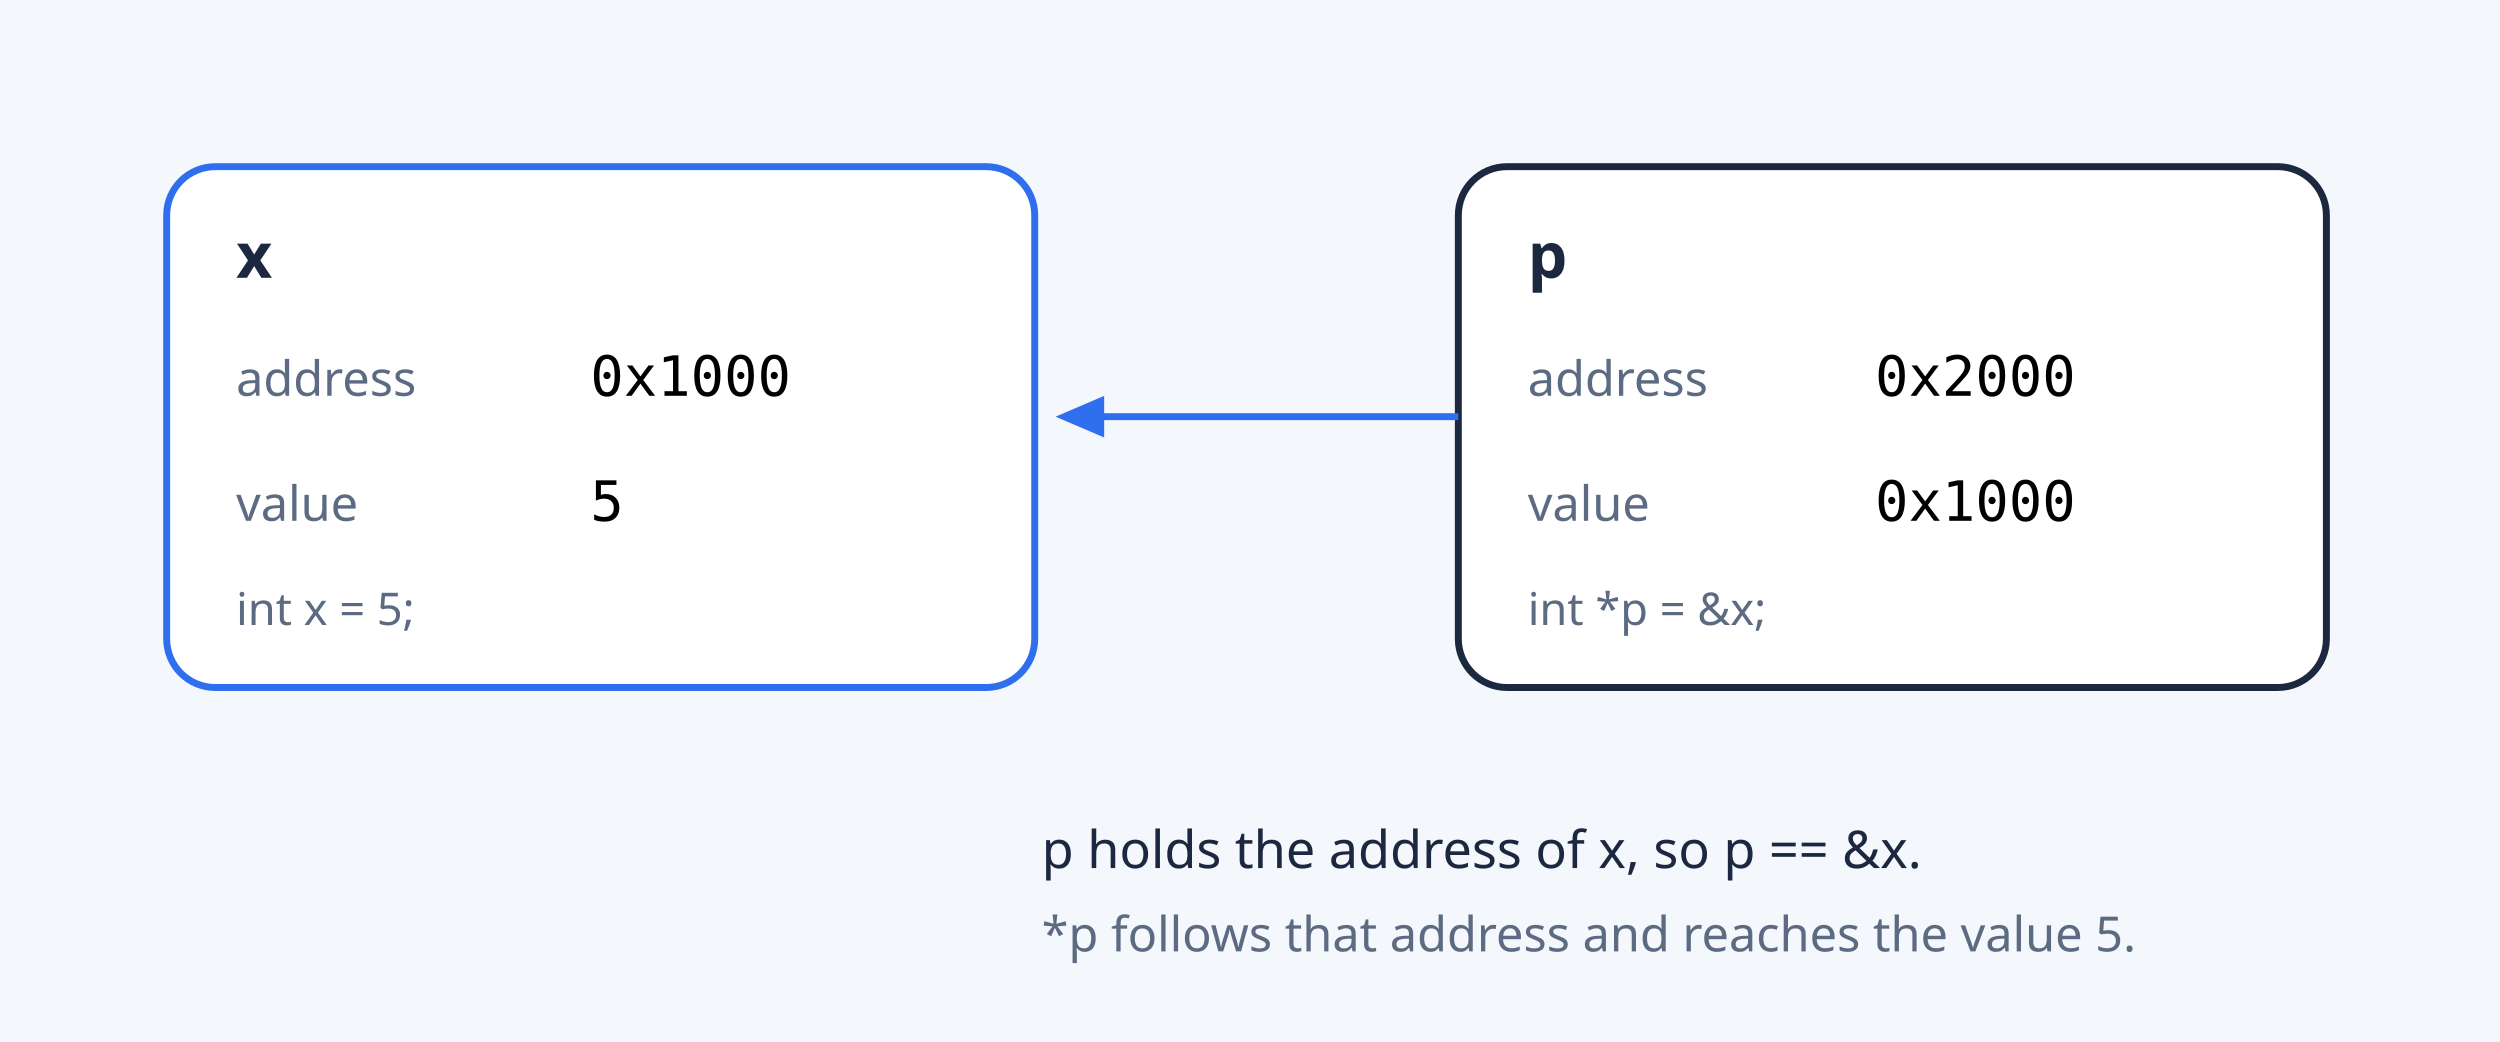
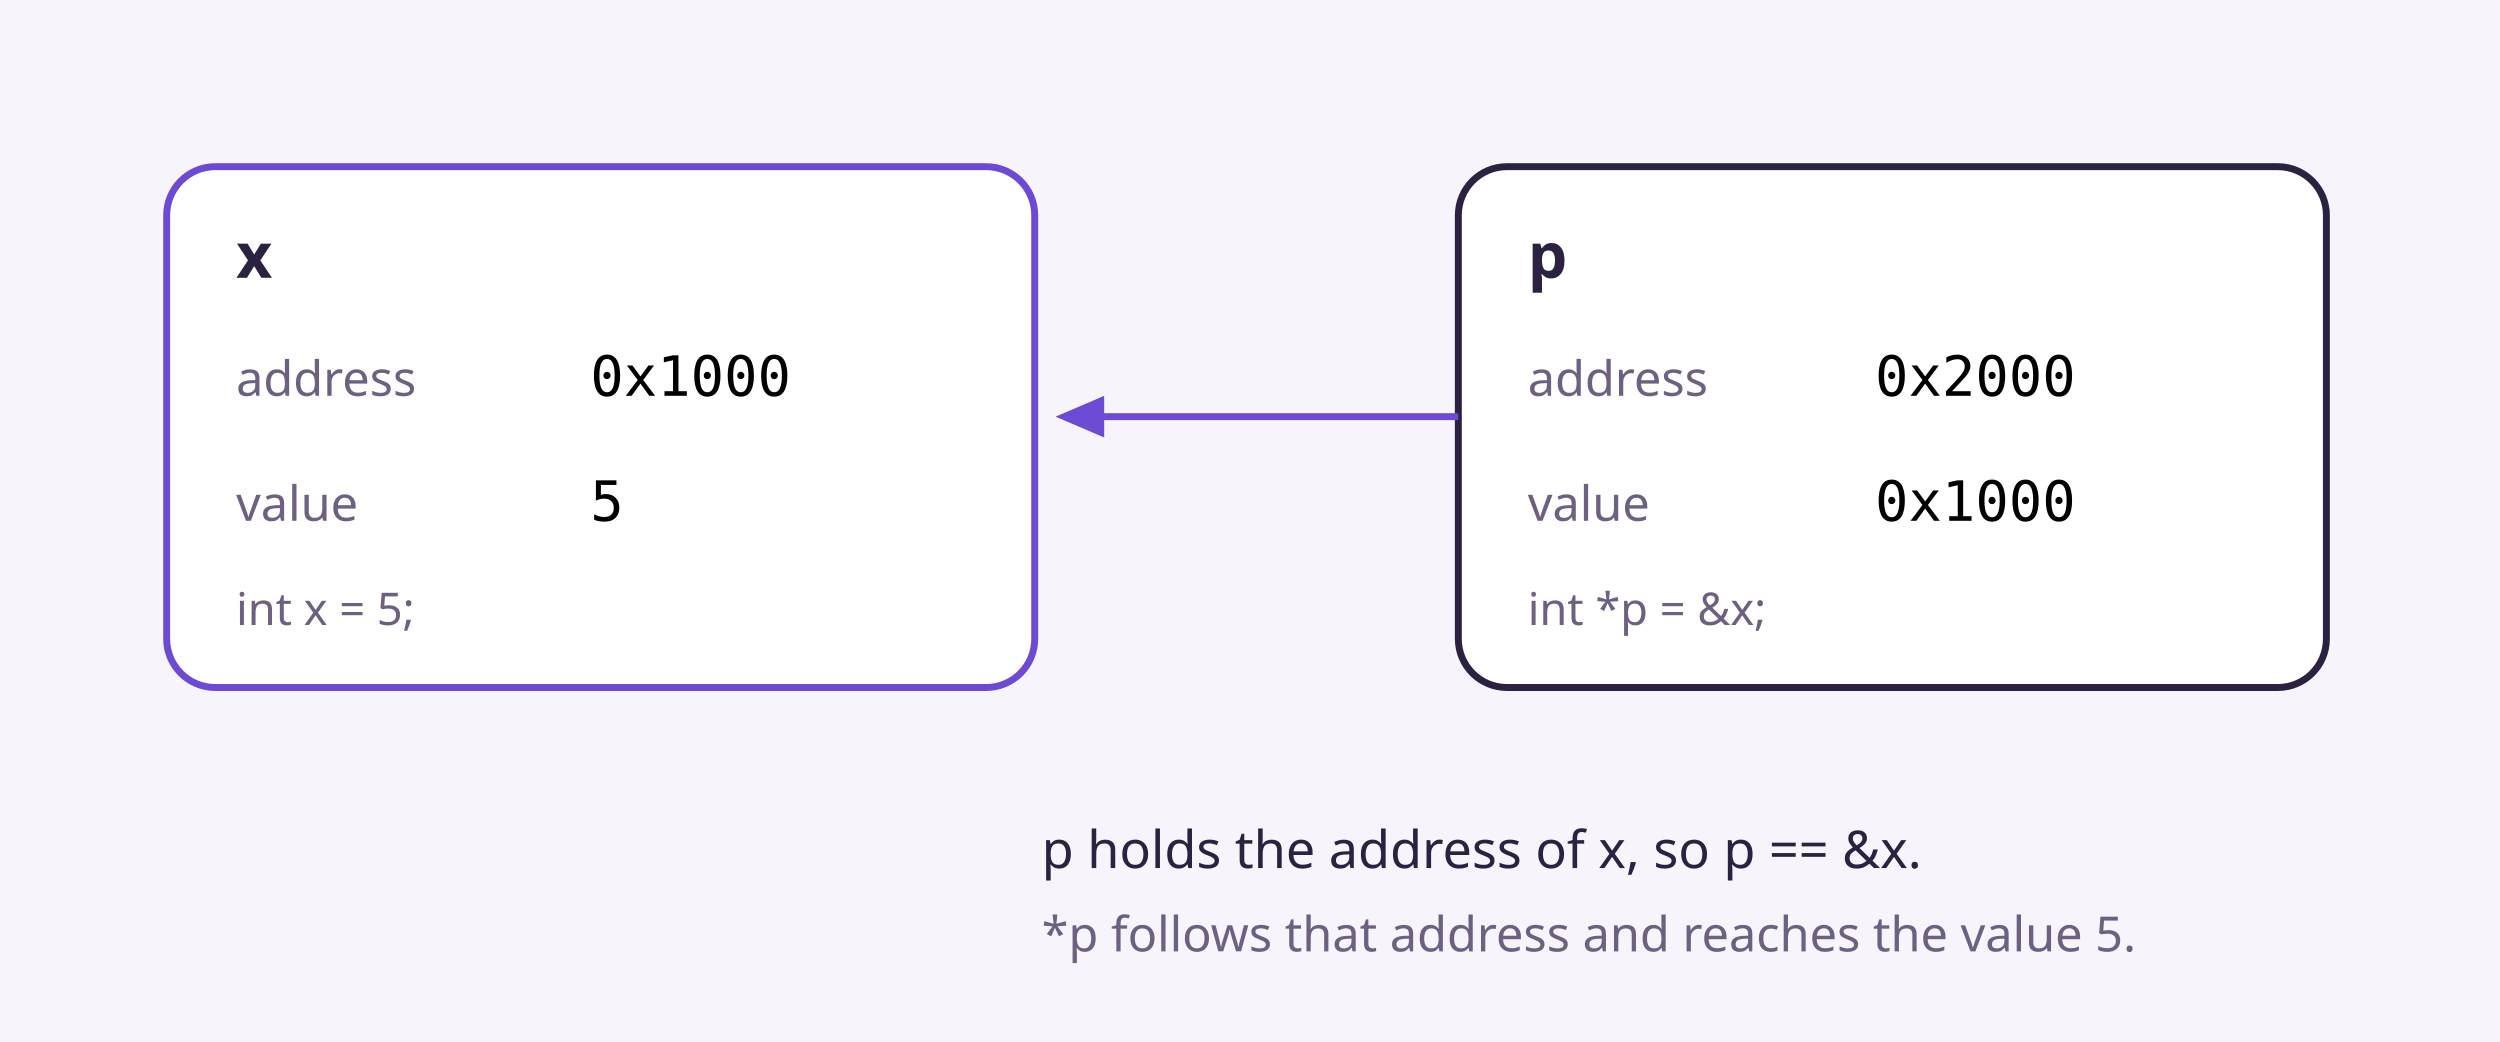
<svg xmlns="http://www.w3.org/2000/svg" viewBox="0 0 720 300" role="img">
  <style>
-   .t { font-family: Heebo, system-ui, sans-serif; fill: #1c2740; }
-   .m { font-family: Heebo, system-ui, sans-serif; fill: #5c6b82; }
+   .t { font-family: Heebo, system-ui, sans-serif; fill: #2c2140; }
+   .m { font-family: Heebo, system-ui, sans-serif; fill: #6d6080; }
  .w { font-family: Heebo, system-ui, sans-serif; fill: #ffffff; }
  .mono { font-family: "Source Code Pro", ui-monospace, monospace; }
  .step { opacity: 1; }
  @media (prefers-reduced-motion: no-preference) {
    .step { animation: appear 0.45s ease both; }
  }
  @keyframes appear { from { opacity: 0; } to { opacity: 1; } }
  @media (prefers-reduced-motion: reduce) {
    .step { animation: none !important; opacity: 1 !important; }
  }
</style>
-   <rect width="720" height="300" fill="#f4f7fb" />
+   <rect width="720" height="300" fill="#f7f4fb" />
  <g class="step" style="animation-delay:0.08s">
-     <rect x="48" y="48" width="250" height="150" rx="14" fill="#ffffff" stroke="#2f6fed" stroke-width="2" />
+     <rect x="48" y="48" width="250" height="150" rx="14" fill="#ffffff" stroke="#6d4ad4" stroke-width="2" />
    <text x="68" y="80" class="t" font-size="18" font-weight="700">x</text>
    <text x="68" y="114" class="m" font-size="14">address</text>
    <text x="170" y="114" class="mono" font-size="16">0x1000</text>
    <text x="68" y="150" class="m" font-size="14">value</text>
    <text x="170" y="150" class="mono" font-size="16">5</text>
    <text x="68" y="180" class="m" font-size="13">int x = 5;</text>
  </g>
  <g class="step" style="animation-delay:0.20s">
-     <rect x="420" y="48" width="250" height="150" rx="14" fill="#ffffff" stroke="#1c2740" stroke-width="2" />
+     <rect x="420" y="48" width="250" height="150" rx="14" fill="#ffffff" stroke="#2c2140" stroke-width="2" />
    <text x="440" y="80" class="t" font-size="18" font-weight="700">p</text>
    <text x="440" y="114" class="m" font-size="14">address</text>
    <text x="540" y="114" class="mono" font-size="16">0x2000</text>
    <text x="440" y="150" class="m" font-size="14">value</text>
    <text x="540" y="150" class="mono" font-size="16">0x1000</text>
    <text x="440" y="180" class="m" font-size="13">int *p = &amp;x;</text>
  </g>
  <g class="step" style="animation-delay:0.32s">
-     <path d="M420 120 H310" stroke="#2f6fed" stroke-width="2" fill="none" />
-     <path d="M318 114 L304 120 L318 126" fill="#2f6fed" />
+     <path d="M420 120 H310" stroke="#6d4ad4" stroke-width="2" fill="none" />
+     <path d="M318 114 L304 120 L318 126" fill="#6d4ad4" />
    <text x="300" y="250" class="t" font-size="15">p holds the address of x, so p == &amp;x.</text>
    <text x="300" y="274" class="m" font-size="14">*p follows that address and reaches the value 5.</text>
  </g>
</svg>
